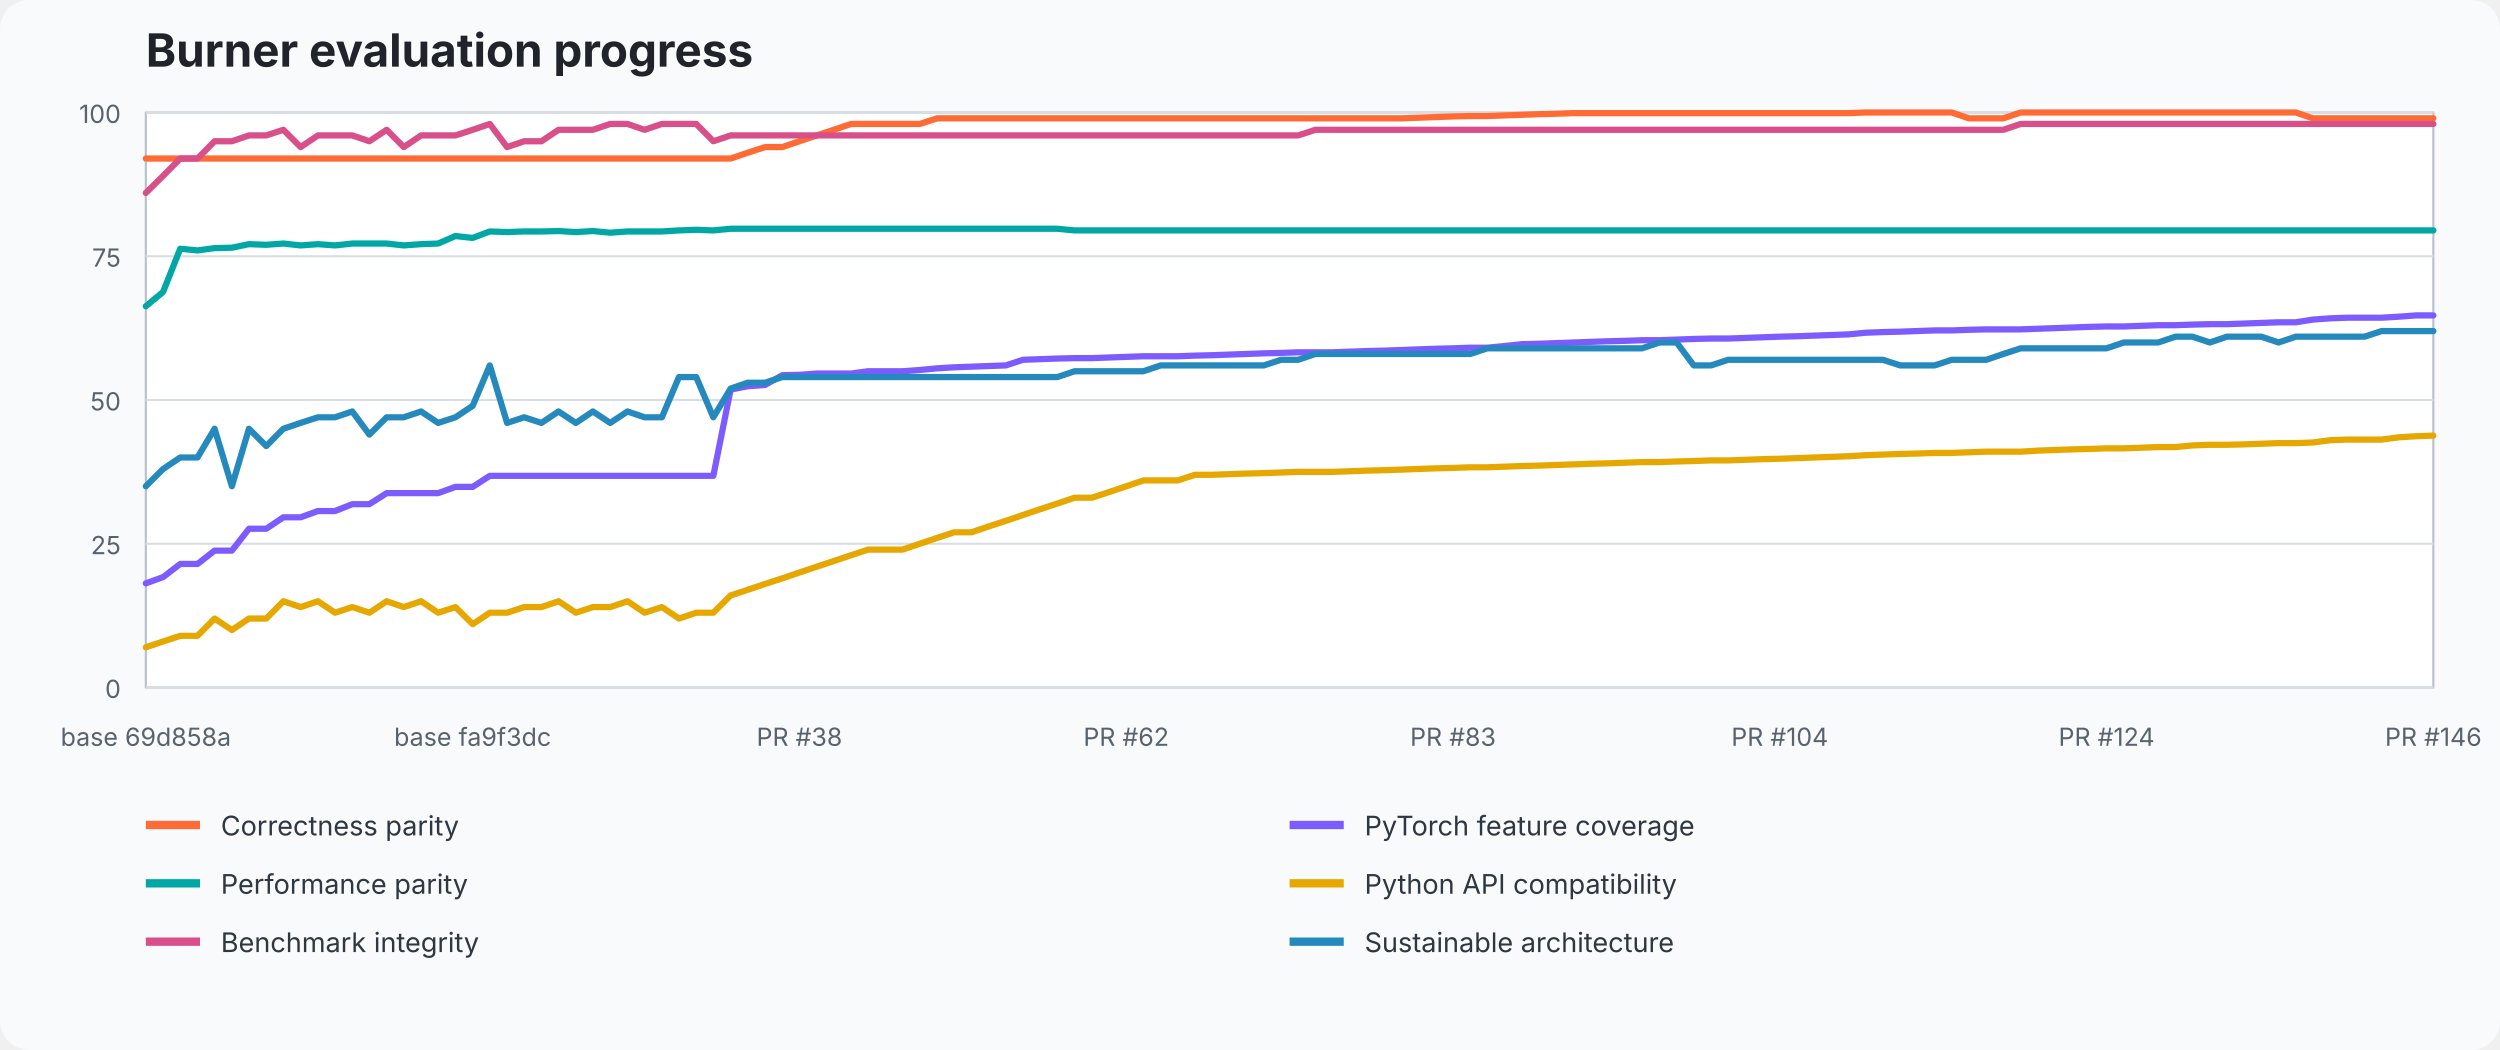
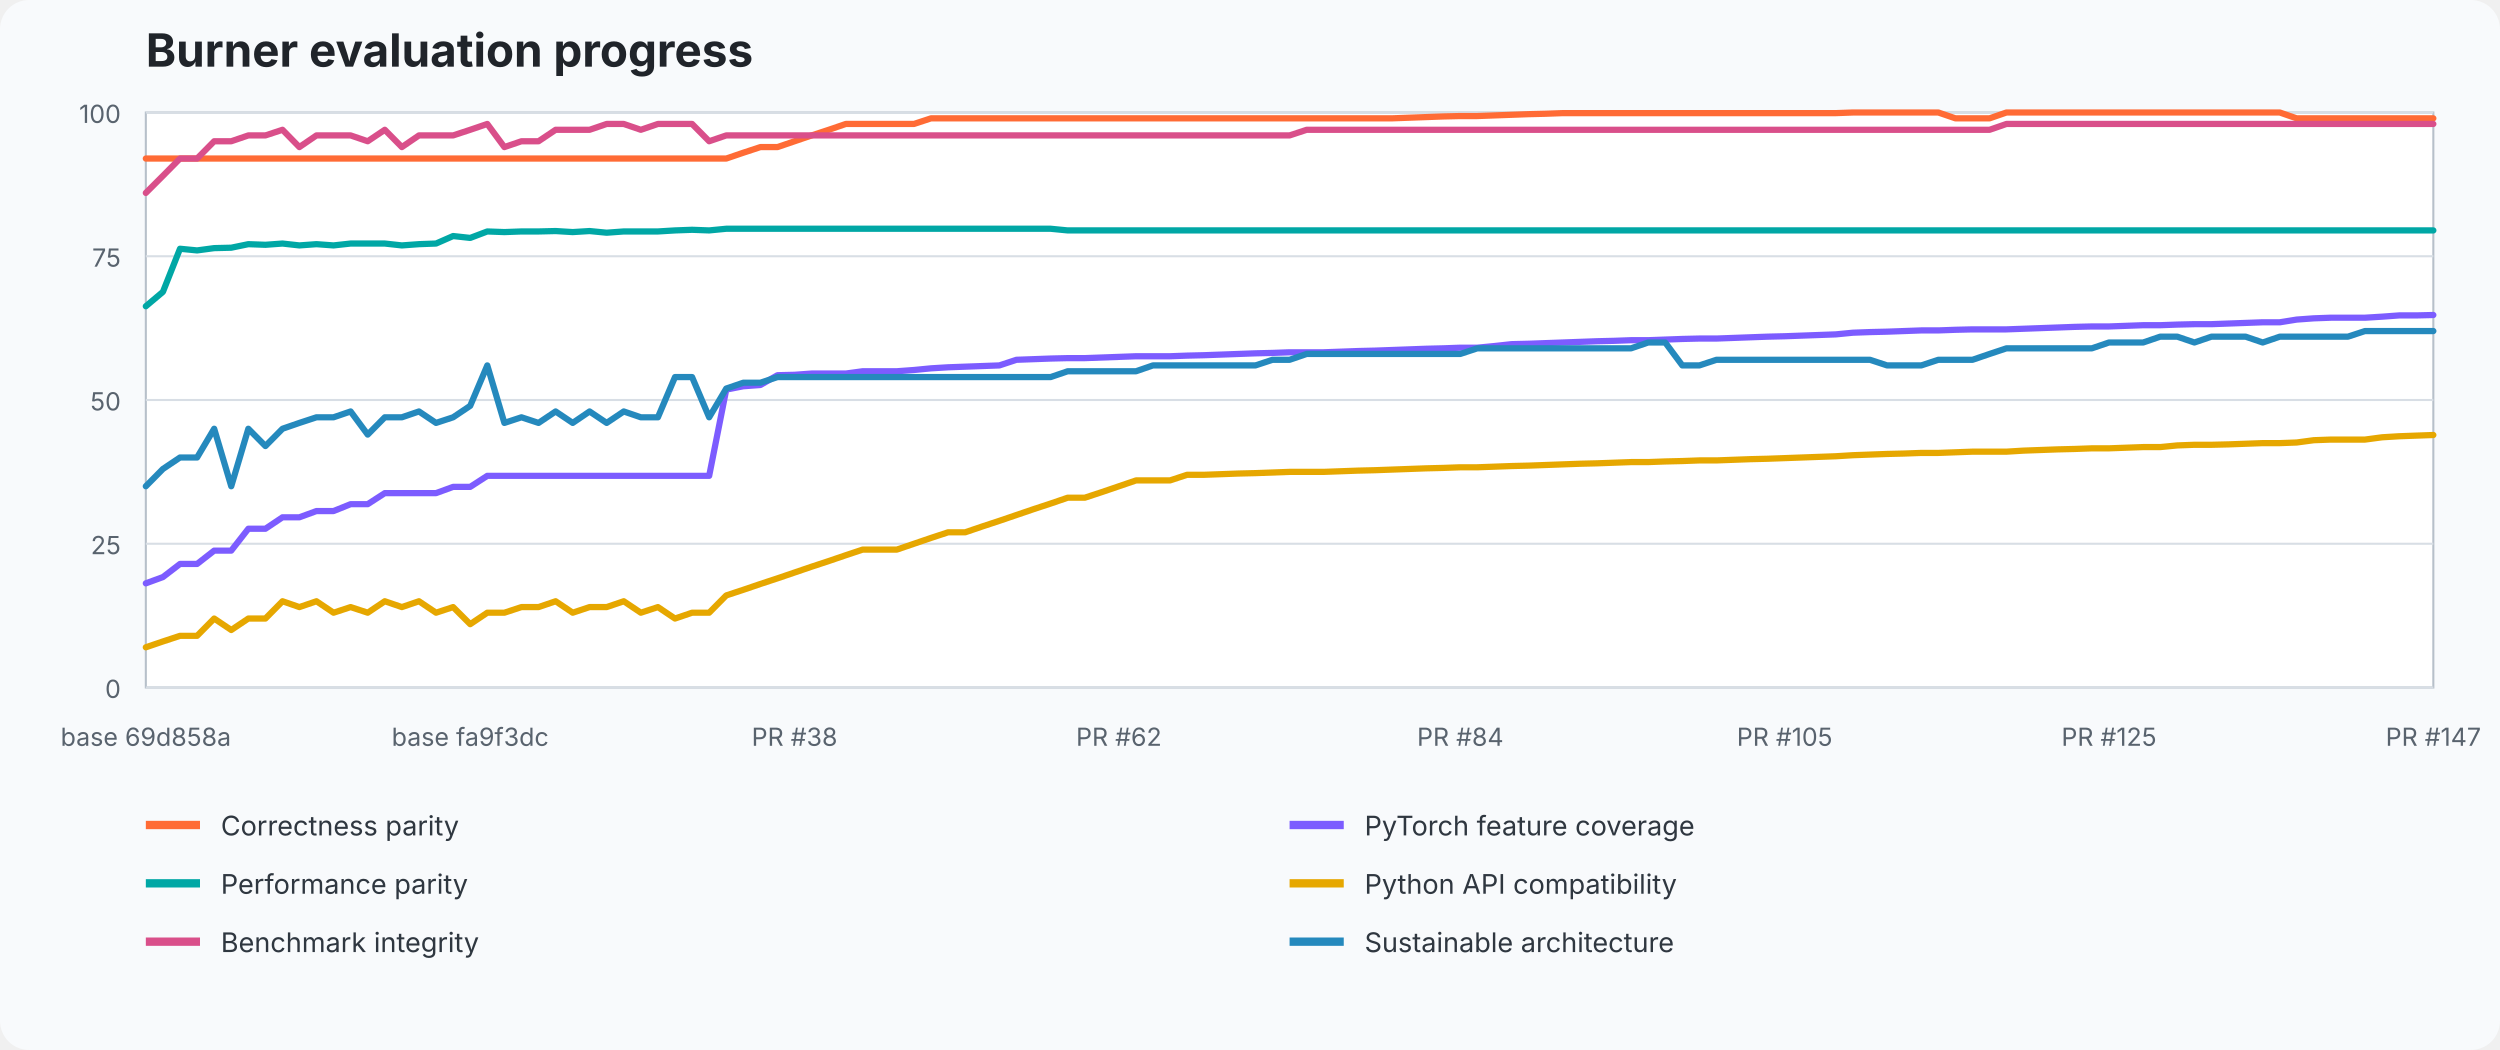
<svg xmlns="http://www.w3.org/2000/svg" width="1200" height="504" viewBox="0 0 1200 504" role="img" aria-labelledby="title desc">
  <style>text{font-family:ui-sans-serif,system-ui,-apple-system,BlinkMacSystemFont,"Segoe UI",sans-serif}.title{font-size:22px;font-weight:700;fill:#20242a}.axis{font-size:12px;fill:#59636e}.legend{font-size:13px;fill:#2f3740}.grid{stroke:#d8dee5;stroke-width:1}.plot{fill:#fff;stroke:#b7c0ca}</style>
  <rect width="100%" height="100%" fill="#f8fafc" rx="14" />
  <text x="70" y="32" class="title">Burner evaluation progress</text>
  <rect x="70" y="54" width="1098" height="276" class="plot" />
  <line x1="70" y1="330" x2="1168" y2="330" class="grid" />
  <text x="58" y="335" text-anchor="end" class="axis">0</text>
  <line x1="70" y1="261" x2="1168" y2="261" class="grid" />
  <text x="58" y="266" text-anchor="end" class="axis">25</text>
  <line x1="70" y1="192" x2="1168" y2="192" class="grid" />
  <text x="58" y="197" text-anchor="end" class="axis">50</text>
  <line x1="70" y1="123" x2="1168" y2="123" class="grid" />
  <text x="58" y="128" text-anchor="end" class="axis">75</text>
  <line x1="70" y1="54" x2="1168" y2="54" class="grid" />
  <text x="58" y="59" text-anchor="end" class="axis">100</text>
-   <polyline points="70.0,76.1 78.3,76.1 86.5,76.1 94.8,76.1 103.0,76.1 111.3,76.1 119.5,76.1 127.8,76.1 136.0,76.1 144.3,76.1 152.6,76.1 160.8,76.1 169.1,76.1 177.3,76.1 185.6,76.1 193.8,76.1 202.1,76.1 210.3,76.1 218.6,76.1 226.9,76.1 235.1,76.1 243.4,76.1 251.6,76.1 259.9,76.1 268.1,76.1 276.4,76.1 284.6,76.1 292.9,76.1 301.2,76.1 309.4,76.1 317.7,76.1 325.9,76.1 334.2,76.1 342.4,76.1 350.7,76.1 358.9,73.3 367.2,70.6 375.5,70.6 383.7,67.8 392.0,65.0 400.2,62.3 408.5,59.5 416.7,59.5 425.0,59.5 433.2,59.5 441.5,59.5 449.8,56.8 458.0,56.8 466.3,56.8 474.5,56.8 482.8,56.8 491.0,56.8 499.3,56.8 507.5,56.8 515.8,56.8 524.1,56.8 532.3,56.8 540.6,56.8 548.8,56.8 557.1,56.8 565.3,56.8 573.6,56.8 581.8,56.8 590.1,56.8 598.4,56.8 606.6,56.8 614.9,56.8 623.1,56.8 631.4,56.8 639.6,56.8 647.9,56.8 656.2,56.8 664.4,56.8 672.7,56.8 680.9,56.5 689.2,56.2 697.4,55.9 705.7,55.7 713.9,55.7 722.2,55.4 730.5,55.1 738.7,54.8 747.0,54.6 755.2,54.3 763.5,54.3 771.7,54.3 780.0,54.3 788.2,54.3 796.5,54.3 804.8,54.3 813.0,54.3 821.3,54.3 829.5,54.3 837.8,54.3 846.0,54.3 854.3,54.3 862.5,54.3 870.8,54.3 879.1,54.3 887.3,54.3 895.6,54.0 903.8,54.0 912.1,54.0 920.3,54.0 928.6,54.0 936.8,54.0 945.1,56.8 953.4,56.8 961.6,56.8 969.9,54.0 978.1,54.0 986.4,54.0 994.6,54.0 1002.9,54.0 1011.1,54.0 1019.4,54.0 1027.7,54.0 1035.9,54.0 1044.2,54.0 1052.4,54.0 1060.7,54.0 1068.9,54.0 1077.2,54.0 1085.4,54.0 1093.7,54.0 1102.0,54.0 1110.2,56.8 1118.5,56.8 1126.7,56.8 1135.0,56.8 1143.2,56.8 1151.5,56.8 1159.7,56.8 1168.0,56.8" fill="none" stroke="#ff6b35" stroke-width="3" stroke-linejoin="round" stroke-linecap="round" />
-   <polyline points="70.0,280.0 78.3,277.0 86.5,270.7 94.8,270.7 103.0,264.3 111.3,264.3 119.5,253.8 127.8,253.8 136.0,248.3 144.3,248.3 152.6,245.3 160.8,245.3 169.1,242.0 177.3,242.0 185.6,236.7 193.8,236.7 202.1,236.7 210.3,236.7 218.6,233.7 226.9,233.7 235.1,228.4 243.4,228.4 251.6,228.4 259.9,228.4 268.1,228.4 276.4,228.4 284.6,228.4 292.9,228.4 301.2,228.4 309.4,228.4 317.7,228.4 325.9,228.4 334.2,228.4 342.4,228.4 350.7,187.0 358.9,185.4 367.2,184.8 375.5,180.1 383.7,179.9 392.0,179.3 400.2,179.3 408.5,179.3 416.7,178.2 425.0,178.2 433.2,178.2 441.5,177.6 449.8,176.8 458.0,176.3 466.3,176.0 474.5,175.7 482.8,175.4 491.0,172.7 499.3,172.4 507.5,172.1 515.8,171.9 524.1,171.9 532.3,171.6 540.6,171.3 548.8,171.0 557.1,171.0 565.3,171.0 573.6,170.7 581.8,170.5 590.1,170.2 598.4,169.9 606.6,169.6 614.9,169.4 623.1,169.1 631.4,169.1 639.6,169.1 647.9,168.8 656.2,168.5 664.4,168.3 672.7,168.0 680.9,167.7 689.2,167.4 697.4,167.2 705.7,166.9 713.9,166.9 722.2,166.1 730.5,165.2 738.7,165.0 747.0,164.7 755.2,164.4 763.5,164.1 771.7,163.8 780.0,163.6 788.2,163.3 796.5,163.3 804.8,163.0 813.0,162.7 821.3,162.5 829.5,162.5 837.8,162.2 846.0,161.9 854.3,161.6 862.5,161.4 870.8,161.1 879.1,160.8 887.3,160.5 895.6,159.7 903.8,159.4 912.1,159.2 920.3,158.9 928.6,158.6 936.8,158.6 945.1,158.3 953.4,158.1 961.6,158.1 969.9,158.1 978.1,157.8 986.4,157.5 994.6,157.2 1002.9,156.9 1011.1,156.7 1019.4,156.7 1027.7,156.4 1035.9,156.1 1044.2,156.1 1052.4,155.8 1060.7,155.6 1068.9,155.6 1077.2,155.3 1085.4,155.0 1093.7,154.7 1102.0,154.7 1110.2,153.4 1118.5,152.8 1126.7,152.5 1135.0,152.5 1143.2,152.5 1151.5,152.0 1159.7,151.4 1168.0,151.4" fill="none" stroke="#7c5cff" stroke-width="3" stroke-linejoin="round" stroke-linecap="round" />
-   <polyline points="70.0,147.0 78.3,140.1 86.5,119.4 94.8,120.2 103.0,119.1 111.3,118.9 119.5,117.2 127.8,117.5 136.0,116.9 144.3,117.8 152.6,117.2 160.8,117.8 169.1,116.9 177.3,116.9 185.6,116.9 193.8,117.8 202.1,117.2 210.3,116.9 218.6,113.3 226.9,114.2 235.1,111.1 243.4,111.4 251.6,111.1 259.9,111.1 268.1,110.9 276.4,111.4 284.6,110.9 292.9,111.7 301.2,111.1 309.4,111.1 317.7,111.1 325.9,110.6 334.2,110.3 342.4,110.6 350.7,109.8 358.9,109.8 367.2,109.8 375.5,109.8 383.7,109.8 392.0,109.8 400.2,109.8 408.5,109.8 416.7,109.8 425.0,109.8 433.2,109.8 441.5,109.8 449.8,109.8 458.0,109.8 466.3,109.8 474.5,109.8 482.8,109.8 491.0,109.8 499.3,109.8 507.5,109.8 515.8,110.6 524.1,110.6 532.3,110.6 540.6,110.6 548.8,110.6 557.1,110.6 565.3,110.6 573.6,110.6 581.8,110.6 590.1,110.6 598.4,110.6 606.6,110.6 614.9,110.6 623.1,110.6 631.4,110.6 639.6,110.6 647.9,110.6 656.2,110.6 664.4,110.6 672.7,110.6 680.9,110.6 689.2,110.6 697.4,110.6 705.7,110.6 713.9,110.6 722.2,110.6 730.5,110.6 738.7,110.6 747.0,110.6 755.2,110.6 763.5,110.6 771.7,110.6 780.0,110.6 788.2,110.6 796.5,110.6 804.8,110.6 813.0,110.6 821.3,110.6 829.5,110.6 837.8,110.6 846.0,110.6 854.3,110.6 862.5,110.6 870.8,110.6 879.1,110.6 887.3,110.6 895.6,110.6 903.8,110.6 912.1,110.6 920.3,110.6 928.6,110.6 936.8,110.6 945.1,110.6 953.4,110.6 961.6,110.6 969.9,110.6 978.1,110.6 986.4,110.6 994.6,110.6 1002.9,110.6 1011.1,110.6 1019.4,110.6 1027.7,110.6 1035.9,110.6 1044.2,110.6 1052.4,110.6 1060.7,110.6 1068.9,110.6 1077.2,110.6 1085.4,110.6 1093.7,110.6 1102.0,110.6 1110.2,110.6 1118.5,110.6 1126.7,110.6 1135.0,110.6 1143.2,110.6 1151.5,110.6 1159.7,110.6 1168.0,110.6" fill="none" stroke="#00a7a5" stroke-width="3" stroke-linejoin="round" stroke-linecap="round" />
-   <polyline points="70.0,310.7 78.3,307.9 86.5,305.2 94.8,305.2 103.0,296.9 111.3,302.4 119.5,296.9 127.8,296.9 136.0,288.6 144.3,291.4 152.6,288.6 160.8,294.1 169.1,291.4 177.3,294.1 185.6,288.6 193.8,291.4 202.1,288.6 210.3,294.1 218.6,291.4 226.9,299.6 235.1,294.1 243.4,294.1 251.6,291.4 259.9,291.4 268.1,288.6 276.4,294.1 284.6,291.4 292.9,291.4 301.2,288.6 309.4,294.1 317.7,291.4 325.9,296.9 334.2,294.1 342.4,294.1 350.7,285.8 358.9,283.1 367.2,280.3 375.5,277.6 383.7,274.8 392.0,272.0 400.2,269.3 408.5,266.5 416.7,263.8 425.0,263.8 433.2,263.8 441.5,261.0 449.8,258.2 458.0,255.5 466.3,255.5 474.5,252.7 482.8,250.0 491.0,247.2 499.3,244.4 507.5,241.7 515.8,238.9 524.1,238.9 532.3,236.2 540.6,233.4 548.8,230.6 557.1,230.6 565.3,230.6 573.6,227.9 581.8,227.9 590.1,227.6 598.4,227.3 606.6,227.1 614.9,226.8 623.1,226.5 631.4,226.5 639.6,226.5 647.9,226.2 656.2,225.9 664.4,225.7 672.7,225.4 680.9,225.1 689.2,224.8 697.4,224.6 705.7,224.3 713.9,224.3 722.2,224.0 730.5,223.7 738.7,223.5 747.0,223.2 755.2,222.9 763.5,222.6 771.7,222.4 780.0,222.1 788.2,221.8 796.5,221.8 804.8,221.5 813.0,221.3 821.3,221.0 829.5,221.0 837.8,220.7 846.0,220.4 854.3,220.2 862.5,219.9 870.8,219.6 879.1,219.3 887.3,219.0 895.6,218.5 903.8,218.2 912.1,217.9 920.3,217.7 928.6,217.4 936.8,217.4 945.1,217.1 953.4,216.8 961.6,216.8 969.9,216.8 978.1,216.3 986.4,216.0 994.6,215.7 1002.9,215.5 1011.1,215.2 1019.4,215.2 1027.7,214.9 1035.9,214.6 1044.2,214.6 1052.4,213.8 1060.7,213.5 1068.9,213.5 1077.2,213.3 1085.4,213.0 1093.7,212.7 1102.0,212.7 1110.2,212.4 1118.5,211.3 1126.7,211.0 1135.0,211.0 1143.2,211.0 1151.5,209.9 1159.7,209.4 1168.0,209.1" fill="none" stroke="#e6a700" stroke-width="3" stroke-linejoin="round" stroke-linecap="round" />
-   <polyline points="70.0,92.6 78.3,84.4 86.5,76.1 94.8,76.1 103.0,67.8 111.3,67.8 119.5,65.0 127.8,65.0 136.0,62.3 144.3,70.6 152.6,65.0 160.8,65.0 169.1,65.0 177.3,67.8 185.6,62.3 193.8,70.6 202.1,65.0 210.3,65.0 218.6,65.0 226.9,62.3 235.1,59.5 243.4,70.6 251.6,67.8 259.9,67.8 268.1,62.3 276.4,62.3 284.6,62.3 292.9,59.5 301.2,59.5 309.4,62.3 317.7,59.5 325.9,59.5 334.2,59.5 342.4,67.8 350.7,65.0 358.9,65.0 367.2,65.0 375.5,65.0 383.7,65.0 392.0,65.0 400.2,65.0 408.5,65.0 416.7,65.0 425.0,65.0 433.2,65.0 441.5,65.0 449.8,65.0 458.0,65.0 466.3,65.0 474.5,65.0 482.8,65.0 491.0,65.0 499.3,65.0 507.5,65.0 515.8,65.0 524.1,65.0 532.3,65.0 540.6,65.0 548.8,65.0 557.1,65.0 565.3,65.0 573.6,65.0 581.8,65.0 590.1,65.0 598.4,65.0 606.6,65.0 614.9,65.0 623.1,65.0 631.4,62.3 639.6,62.3 647.9,62.3 656.2,62.3 664.4,62.3 672.7,62.3 680.9,62.3 689.2,62.3 697.4,62.3 705.7,62.3 713.9,62.3 722.2,62.3 730.5,62.3 738.7,62.3 747.0,62.3 755.2,62.3 763.5,62.3 771.7,62.3 780.0,62.3 788.2,62.3 796.5,62.3 804.8,62.3 813.0,62.3 821.3,62.3 829.5,62.3 837.8,62.3 846.0,62.3 854.3,62.3 862.5,62.3 870.8,62.3 879.1,62.3 887.3,62.3 895.6,62.3 903.8,62.3 912.1,62.3 920.3,62.3 928.6,62.3 936.8,62.3 945.1,62.3 953.4,62.3 961.6,62.3 969.9,59.5 978.1,59.5 986.4,59.5 994.6,59.5 1002.9,59.5 1011.1,59.5 1019.4,59.5 1027.7,59.5 1035.9,59.5 1044.2,59.5 1052.4,59.5 1060.7,59.5 1068.9,59.5 1077.2,59.5 1085.4,59.5 1093.7,59.5 1102.0,59.5 1110.2,59.5 1118.5,59.5 1126.7,59.5 1135.0,59.5 1143.2,59.5 1151.5,59.5 1159.7,59.5 1168.0,59.5" fill="none" stroke="#d94f8a" stroke-width="3" stroke-linejoin="round" stroke-linecap="round" />
-   <polyline points="70.0,233.4 78.3,225.1 86.5,219.6 94.8,219.6 103.0,205.8 111.3,233.4 119.5,205.8 127.8,214.1 136.0,205.8 144.3,203.0 152.6,200.3 160.8,200.3 169.1,197.5 177.3,208.6 185.6,200.3 193.8,200.3 202.1,197.5 210.3,203.0 218.6,200.3 226.9,194.8 235.1,175.4 243.4,203.0 251.6,200.3 259.9,203.0 268.1,197.5 276.4,203.0 284.6,197.5 292.9,203.0 301.2,197.5 309.4,200.3 317.7,200.3 325.9,181.0 334.2,181.0 342.4,200.3 350.7,186.5 358.9,183.7 367.2,183.7 375.5,181.0 383.7,181.0 392.0,181.0 400.2,181.0 408.5,181.0 416.7,181.0 425.0,181.0 433.2,181.0 441.5,181.0 449.8,181.0 458.0,181.0 466.3,181.0 474.5,181.0 482.8,181.0 491.0,181.0 499.3,181.0 507.5,181.0 515.8,178.2 524.1,178.2 532.3,178.2 540.6,178.2 548.8,178.2 557.1,175.4 565.3,175.4 573.6,175.4 581.8,175.4 590.1,175.4 598.4,175.4 606.6,175.4 614.9,172.7 623.1,172.7 631.4,169.9 639.6,169.9 647.9,169.9 656.2,169.9 664.4,169.9 672.7,169.9 680.9,169.9 689.2,169.9 697.4,169.9 705.7,169.9 713.9,167.2 722.2,167.2 730.5,167.2 738.7,167.2 747.0,167.2 755.2,167.2 763.5,167.2 771.7,167.2 780.0,167.2 788.2,167.2 796.5,164.4 804.8,164.4 813.0,175.4 821.3,175.4 829.5,172.7 837.8,172.7 846.0,172.7 854.3,172.7 862.5,172.7 870.8,172.7 879.1,172.7 887.3,172.7 895.6,172.7 903.8,172.7 912.1,175.4 920.3,175.4 928.6,175.4 936.8,172.7 945.1,172.7 953.4,172.7 961.6,169.9 969.9,167.2 978.1,167.2 986.4,167.2 994.6,167.2 1002.9,167.2 1011.1,167.2 1019.4,164.4 1027.7,164.4 1035.9,164.4 1044.2,161.6 1052.4,161.6 1060.7,164.4 1068.9,161.6 1077.2,161.6 1085.4,161.6 1093.7,164.4 1102.0,161.6 1110.2,161.6 1118.5,161.6 1126.7,161.6 1135.0,161.6 1143.2,158.9 1151.5,158.9 1159.7,158.9 1168.0,158.9" fill="none" stroke="#2589bd" stroke-width="3" stroke-linejoin="round" stroke-linecap="round" />
+   <polyline points="70.0,76.1 78.2,76.1 86.4,76.1 94.6,76.1 102.8,76.1 111.0,76.1 119.2,76.1 127.4,76.1 135.6,76.1 143.7,76.1 151.9,76.1 160.1,76.1 168.3,76.1 176.5,76.1 184.7,76.1 192.9,76.1 201.1,76.1 209.3,76.1 217.5,76.1 225.7,76.1 233.9,76.1 242.1,76.1 250.3,76.1 258.5,76.1 266.7,76.1 274.9,76.1 283.0,76.1 291.2,76.1 299.4,76.1 307.6,76.1 315.8,76.1 324.0,76.1 332.2,76.1 340.4,76.1 348.6,76.1 356.8,73.3 365.0,70.6 373.2,70.6 381.4,67.8 389.6,65.0 397.8,62.3 406.0,59.5 414.1,59.5 422.3,59.5 430.5,59.5 438.7,59.5 446.9,56.8 455.1,56.8 463.3,56.8 471.5,56.8 479.7,56.8 487.9,56.8 496.1,56.8 504.3,56.8 512.5,56.8 520.7,56.8 528.9,56.8 537.1,56.8 545.3,56.8 553.4,56.8 561.6,56.8 569.8,56.8 578.0,56.8 586.2,56.8 594.4,56.8 602.6,56.8 610.8,56.8 619.0,56.8 627.2,56.8 635.4,56.8 643.6,56.8 651.8,56.8 660.0,56.8 668.2,56.8 676.4,56.5 684.6,56.2 692.7,55.9 700.9,55.7 709.1,55.7 717.3,55.4 725.5,55.1 733.7,54.8 741.9,54.6 750.1,54.3 758.3,54.3 766.5,54.3 774.7,54.3 782.9,54.3 791.1,54.3 799.3,54.3 807.5,54.3 815.7,54.3 823.9,54.3 832.0,54.3 840.2,54.3 848.4,54.3 856.6,54.3 864.8,54.3 873.0,54.3 881.2,54.3 889.4,54.0 897.6,54.0 905.8,54.0 914.0,54.0 922.2,54.0 930.4,54.0 938.6,56.8 946.8,56.8 955.0,56.8 963.1,54.0 971.3,54.0 979.5,54.0 987.7,54.0 995.9,54.0 1004.1,54.0 1012.3,54.0 1020.5,54.0 1028.7,54.0 1036.9,54.0 1045.1,54.0 1053.3,54.0 1061.5,54.0 1069.7,54.0 1077.9,54.0 1086.1,54.0 1094.3,54.0 1102.4,56.8 1110.6,56.8 1118.8,56.8 1127.0,56.8 1135.2,56.8 1143.4,56.8 1151.6,56.8 1159.8,56.8 1168.0,56.8" fill="none" stroke="#ff6b35" stroke-width="3" stroke-linejoin="round" stroke-linecap="round" />
+   <polyline points="70.0,280.0 78.2,277.0 86.4,270.7 94.6,270.7 102.8,264.3 111.0,264.3 119.2,253.8 127.4,253.8 135.6,248.3 143.7,248.3 151.9,245.3 160.1,245.3 168.3,242.0 176.5,242.0 184.7,236.7 192.9,236.7 201.1,236.7 209.3,236.7 217.5,233.7 225.7,233.7 233.9,228.4 242.1,228.4 250.3,228.4 258.5,228.4 266.7,228.4 274.9,228.4 283.0,228.4 291.2,228.4 299.4,228.4 307.6,228.4 315.8,228.4 324.0,228.4 332.2,228.4 340.4,228.4 348.6,187.0 356.8,185.4 365.0,184.8 373.2,180.1 381.4,179.9 389.6,179.3 397.8,179.3 406.0,179.3 414.1,178.2 422.3,178.2 430.5,178.2 438.7,177.6 446.9,176.8 455.1,176.3 463.3,176.0 471.5,175.7 479.7,175.4 487.9,172.7 496.1,172.4 504.3,172.1 512.5,171.9 520.7,171.9 528.9,171.6 537.1,171.3 545.3,171.0 553.4,171.0 561.6,171.0 569.8,170.7 578.0,170.5 586.2,170.2 594.4,169.9 602.6,169.6 610.8,169.4 619.0,169.1 627.2,169.1 635.4,169.1 643.6,168.8 651.8,168.5 660.0,168.3 668.2,168.0 676.4,167.7 684.6,167.4 692.7,167.2 700.9,166.9 709.1,166.9 717.3,166.1 725.5,165.2 733.7,165.0 741.9,164.7 750.1,164.4 758.3,164.1 766.5,163.8 774.7,163.6 782.9,163.3 791.1,163.3 799.3,163.0 807.5,162.7 815.7,162.5 823.9,162.5 832.0,162.2 840.2,161.9 848.4,161.6 856.6,161.4 864.8,161.1 873.0,160.8 881.2,160.5 889.4,159.7 897.6,159.4 905.8,159.2 914.0,158.9 922.2,158.6 930.4,158.6 938.6,158.3 946.8,158.1 955.0,158.1 963.1,158.1 971.3,157.8 979.5,157.5 987.7,157.2 995.9,156.9 1004.1,156.7 1012.3,156.7 1020.5,156.4 1028.7,156.1 1036.9,156.1 1045.1,155.8 1053.3,155.6 1061.5,155.6 1069.7,155.3 1077.9,155.0 1086.1,154.7 1094.3,154.7 1102.4,153.4 1110.6,152.8 1118.8,152.5 1127.0,152.5 1135.2,152.5 1143.4,152.0 1151.6,151.4 1159.8,151.4 1168.0,151.2" fill="none" stroke="#7c5cff" stroke-width="3" stroke-linejoin="round" stroke-linecap="round" />
+   <polyline points="70.0,147.0 78.2,140.1 86.4,119.4 94.6,120.2 102.8,119.1 111.0,118.9 119.2,117.2 127.4,117.5 135.6,116.9 143.7,117.8 151.9,117.2 160.1,117.8 168.3,116.9 176.5,116.9 184.7,116.9 192.9,117.8 201.1,117.2 209.3,116.9 217.5,113.3 225.7,114.2 233.9,111.1 242.1,111.4 250.3,111.1 258.5,111.1 266.7,110.9 274.9,111.4 283.0,110.9 291.2,111.7 299.4,111.1 307.6,111.1 315.8,111.1 324.0,110.6 332.2,110.3 340.4,110.6 348.6,109.8 356.8,109.8 365.0,109.8 373.2,109.8 381.4,109.8 389.6,109.8 397.8,109.8 406.0,109.8 414.1,109.8 422.3,109.8 430.5,109.8 438.7,109.8 446.9,109.8 455.1,109.8 463.3,109.8 471.5,109.8 479.7,109.8 487.9,109.8 496.1,109.8 504.3,109.8 512.5,110.6 520.7,110.6 528.9,110.6 537.1,110.6 545.3,110.6 553.4,110.6 561.6,110.6 569.8,110.6 578.0,110.6 586.2,110.6 594.4,110.6 602.6,110.6 610.8,110.6 619.0,110.6 627.2,110.6 635.4,110.6 643.6,110.6 651.8,110.6 660.0,110.6 668.2,110.6 676.4,110.6 684.6,110.6 692.7,110.6 700.9,110.6 709.1,110.6 717.3,110.6 725.5,110.6 733.7,110.6 741.9,110.6 750.1,110.6 758.3,110.6 766.5,110.6 774.7,110.6 782.9,110.6 791.1,110.6 799.3,110.6 807.5,110.6 815.7,110.6 823.9,110.6 832.0,110.6 840.2,110.6 848.4,110.6 856.6,110.6 864.8,110.6 873.0,110.6 881.2,110.6 889.4,110.6 897.6,110.6 905.8,110.6 914.0,110.6 922.2,110.6 930.4,110.6 938.6,110.6 946.8,110.6 955.0,110.6 963.1,110.6 971.3,110.6 979.5,110.6 987.7,110.6 995.9,110.6 1004.1,110.6 1012.3,110.6 1020.5,110.6 1028.7,110.6 1036.9,110.6 1045.1,110.6 1053.3,110.6 1061.5,110.6 1069.7,110.6 1077.9,110.6 1086.1,110.6 1094.3,110.6 1102.4,110.6 1110.6,110.6 1118.8,110.6 1127.0,110.6 1135.2,110.6 1143.4,110.6 1151.6,110.6 1159.8,110.6 1168.0,110.6" fill="none" stroke="#00a7a5" stroke-width="3" stroke-linejoin="round" stroke-linecap="round" />
+   <polyline points="70.0,310.7 78.2,307.9 86.4,305.2 94.6,305.2 102.8,296.9 111.0,302.4 119.2,296.9 127.4,296.9 135.6,288.6 143.7,291.4 151.9,288.6 160.1,294.1 168.3,291.4 176.5,294.1 184.7,288.6 192.9,291.4 201.1,288.6 209.3,294.1 217.5,291.4 225.7,299.6 233.9,294.1 242.1,294.1 250.3,291.4 258.5,291.4 266.7,288.6 274.9,294.1 283.0,291.4 291.2,291.4 299.4,288.6 307.6,294.1 315.8,291.4 324.0,296.9 332.2,294.1 340.4,294.1 348.6,285.8 356.8,283.1 365.0,280.3 373.2,277.6 381.4,274.8 389.6,272.0 397.8,269.3 406.0,266.5 414.1,263.8 422.3,263.8 430.5,263.8 438.7,261.0 446.9,258.2 455.1,255.5 463.3,255.5 471.5,252.7 479.7,250.0 487.9,247.2 496.1,244.4 504.3,241.7 512.5,238.9 520.7,238.9 528.9,236.2 537.1,233.4 545.3,230.6 553.4,230.6 561.6,230.6 569.8,227.9 578.0,227.9 586.2,227.6 594.4,227.3 602.6,227.1 610.8,226.8 619.0,226.5 627.2,226.5 635.4,226.5 643.6,226.2 651.8,225.9 660.0,225.7 668.2,225.4 676.4,225.1 684.6,224.8 692.7,224.6 700.9,224.3 709.1,224.3 717.3,224.0 725.5,223.7 733.7,223.5 741.9,223.2 750.1,222.9 758.3,222.6 766.5,222.4 774.7,222.1 782.9,221.8 791.1,221.8 799.3,221.5 807.5,221.3 815.7,221.0 823.9,221.0 832.0,220.7 840.2,220.4 848.4,220.2 856.6,219.9 864.8,219.6 873.0,219.3 881.2,219.0 889.4,218.5 897.6,218.2 905.8,217.9 914.0,217.7 922.2,217.4 930.4,217.4 938.6,217.1 946.8,216.8 955.0,216.8 963.1,216.8 971.3,216.3 979.5,216.0 987.7,215.7 995.9,215.5 1004.1,215.2 1012.3,215.2 1020.5,214.9 1028.7,214.6 1036.9,214.6 1045.1,213.8 1053.3,213.5 1061.5,213.5 1069.7,213.3 1077.9,213.0 1086.1,212.7 1094.3,212.7 1102.4,212.4 1110.6,211.3 1118.8,211.0 1127.0,211.0 1135.2,211.0 1143.4,209.9 1151.6,209.4 1159.8,209.1 1168.0,208.8" fill="none" stroke="#e6a700" stroke-width="3" stroke-linejoin="round" stroke-linecap="round" />
+   <polyline points="70.0,92.6 78.2,84.4 86.4,76.1 94.6,76.1 102.8,67.8 111.0,67.8 119.2,65.0 127.4,65.0 135.6,62.3 143.7,70.6 151.9,65.0 160.1,65.0 168.3,65.0 176.5,67.8 184.7,62.3 192.9,70.6 201.1,65.0 209.3,65.0 217.5,65.0 225.7,62.3 233.9,59.5 242.1,70.6 250.3,67.8 258.5,67.8 266.7,62.3 274.9,62.3 283.0,62.3 291.2,59.5 299.4,59.5 307.6,62.3 315.8,59.5 324.0,59.5 332.2,59.5 340.4,67.8 348.6,65.0 356.8,65.0 365.0,65.0 373.2,65.0 381.4,65.0 389.6,65.0 397.8,65.0 406.0,65.0 414.1,65.0 422.3,65.0 430.5,65.0 438.7,65.0 446.9,65.0 455.1,65.0 463.3,65.0 471.5,65.0 479.7,65.0 487.9,65.0 496.1,65.0 504.3,65.0 512.5,65.0 520.7,65.0 528.9,65.0 537.1,65.0 545.3,65.0 553.4,65.0 561.6,65.0 569.8,65.0 578.0,65.0 586.2,65.0 594.4,65.0 602.6,65.0 610.8,65.0 619.0,65.0 627.2,62.3 635.4,62.3 643.6,62.3 651.8,62.3 660.0,62.3 668.2,62.3 676.4,62.3 684.6,62.3 692.7,62.3 700.9,62.3 709.1,62.3 717.3,62.3 725.5,62.3 733.7,62.3 741.9,62.3 750.1,62.3 758.3,62.3 766.5,62.3 774.7,62.3 782.9,62.3 791.1,62.3 799.3,62.3 807.5,62.3 815.7,62.3 823.9,62.3 832.0,62.3 840.2,62.3 848.4,62.3 856.6,62.3 864.8,62.3 873.0,62.3 881.2,62.3 889.4,62.3 897.6,62.3 905.8,62.3 914.0,62.3 922.2,62.3 930.4,62.3 938.6,62.3 946.8,62.3 955.0,62.3 963.1,59.5 971.3,59.5 979.5,59.5 987.7,59.5 995.9,59.5 1004.1,59.5 1012.3,59.5 1020.5,59.5 1028.7,59.5 1036.9,59.5 1045.1,59.5 1053.3,59.5 1061.5,59.5 1069.7,59.5 1077.9,59.5 1086.1,59.5 1094.3,59.5 1102.4,59.5 1110.6,59.5 1118.8,59.5 1127.0,59.5 1135.2,59.5 1143.4,59.5 1151.6,59.5 1159.8,59.5 1168.0,59.5" fill="none" stroke="#d94f8a" stroke-width="3" stroke-linejoin="round" stroke-linecap="round" />
+   <polyline points="70.0,233.4 78.2,225.1 86.4,219.6 94.6,219.6 102.8,205.8 111.0,233.4 119.2,205.8 127.4,214.1 135.6,205.8 143.7,203.0 151.9,200.3 160.1,200.3 168.3,197.5 176.5,208.6 184.7,200.3 192.9,200.3 201.1,197.5 209.3,203.0 217.5,200.3 225.7,194.8 233.9,175.4 242.1,203.0 250.3,200.3 258.5,203.0 266.7,197.5 274.9,203.0 283.0,197.5 291.2,203.0 299.4,197.5 307.6,200.3 315.8,200.3 324.0,181.0 332.2,181.0 340.4,200.3 348.6,186.5 356.8,183.7 365.0,183.7 373.2,181.0 381.4,181.0 389.6,181.0 397.8,181.0 406.0,181.0 414.1,181.0 422.3,181.0 430.5,181.0 438.7,181.0 446.9,181.0 455.1,181.0 463.3,181.0 471.5,181.0 479.7,181.0 487.9,181.0 496.1,181.0 504.3,181.0 512.5,178.2 520.7,178.2 528.9,178.2 537.1,178.2 545.3,178.2 553.4,175.4 561.6,175.4 569.8,175.4 578.0,175.4 586.2,175.4 594.4,175.4 602.6,175.4 610.8,172.7 619.0,172.7 627.2,169.9 635.4,169.9 643.6,169.9 651.8,169.9 660.0,169.9 668.2,169.9 676.4,169.9 684.6,169.9 692.7,169.9 700.9,169.9 709.1,167.2 717.3,167.2 725.5,167.2 733.7,167.2 741.9,167.2 750.1,167.2 758.3,167.2 766.5,167.2 774.7,167.2 782.9,167.2 791.1,164.4 799.3,164.4 807.5,175.4 815.7,175.4 823.9,172.7 832.0,172.7 840.2,172.7 848.4,172.7 856.6,172.7 864.8,172.7 873.0,172.7 881.2,172.7 889.4,172.7 897.6,172.7 905.8,175.4 914.0,175.4 922.2,175.4 930.4,172.7 938.6,172.7 946.8,172.7 955.0,169.9 963.1,167.2 971.3,167.2 979.5,167.2 987.7,167.2 995.9,167.2 1004.1,167.2 1012.3,164.4 1020.5,164.4 1028.7,164.4 1036.9,161.6 1045.1,161.6 1053.3,164.4 1061.5,161.6 1069.7,161.6 1077.9,161.6 1086.1,164.4 1094.3,161.6 1102.4,161.6 1110.6,161.6 1118.8,161.6 1127.0,161.6 1135.2,158.9 1143.4,158.9 1151.6,158.9 1159.8,158.9 1168.0,158.9" fill="none" stroke="#2589bd" stroke-width="3" stroke-linejoin="round" stroke-linecap="round" />
  <text x="70" y="358" text-anchor="middle" class="axis">base 69d858a</text>
-   <text x="226.857" y="358" text-anchor="middle" class="axis">base fa9f3dc</text>
-   <text x="383.714" y="358" text-anchor="middle" class="axis">PR #38</text>
-   <text x="540.571" y="358" text-anchor="middle" class="axis">PR #62</text>
-   <text x="697.429" y="358" text-anchor="middle" class="axis">PR #83</text>
-   <text x="854.286" y="358" text-anchor="middle" class="axis">PR #104</text>
-   <text x="1011.143" y="358" text-anchor="middle" class="axis">PR #124</text>
-   <text x="1168" y="358" text-anchor="middle" class="axis">PR #146</text>
+   <text x="225.687" y="358" text-anchor="middle" class="axis">base fa9f3dc</text>
+   <text x="381.373" y="358" text-anchor="middle" class="axis">PR #38</text>
+   <text x="537.06" y="358" text-anchor="middle" class="axis">PR #62</text>
+   <text x="700.94" y="358" text-anchor="middle" class="axis">PR #84</text>
+   <text x="856.627" y="358" text-anchor="middle" class="axis">PR #105</text>
+   <text x="1012.313" y="358" text-anchor="middle" class="axis">PR #125</text>
+   <text x="1168" y="358" text-anchor="middle" class="axis">PR #147</text>
  <line x1="70" y1="396" x2="96" y2="396" stroke="#ff6b35" stroke-width="4" />
  <text x="106" y="401" class="legend">Correctness parity</text>
  <line x1="619" y1="396" x2="645" y2="396" stroke="#7c5cff" stroke-width="4" />
  <text x="655" y="401" class="legend">PyTorch feature coverage</text>
  <line x1="70" y1="424" x2="96" y2="424" stroke="#00a7a5" stroke-width="4" />
  <text x="106" y="429" class="legend">Performance parity</text>
  <line x1="619" y1="424" x2="645" y2="424" stroke="#e6a700" stroke-width="4" />
  <text x="655" y="429" class="legend">Python API compatibility</text>
  <line x1="70" y1="452" x2="96" y2="452" stroke="#d94f8a" stroke-width="4" />
  <text x="106" y="457" class="legend">Benchmark integrity</text>
  <line x1="619" y1="452" x2="645" y2="452" stroke="#2589bd" stroke-width="4" />
  <text x="655" y="457" class="legend">Sustainable architecture</text>
</svg>
